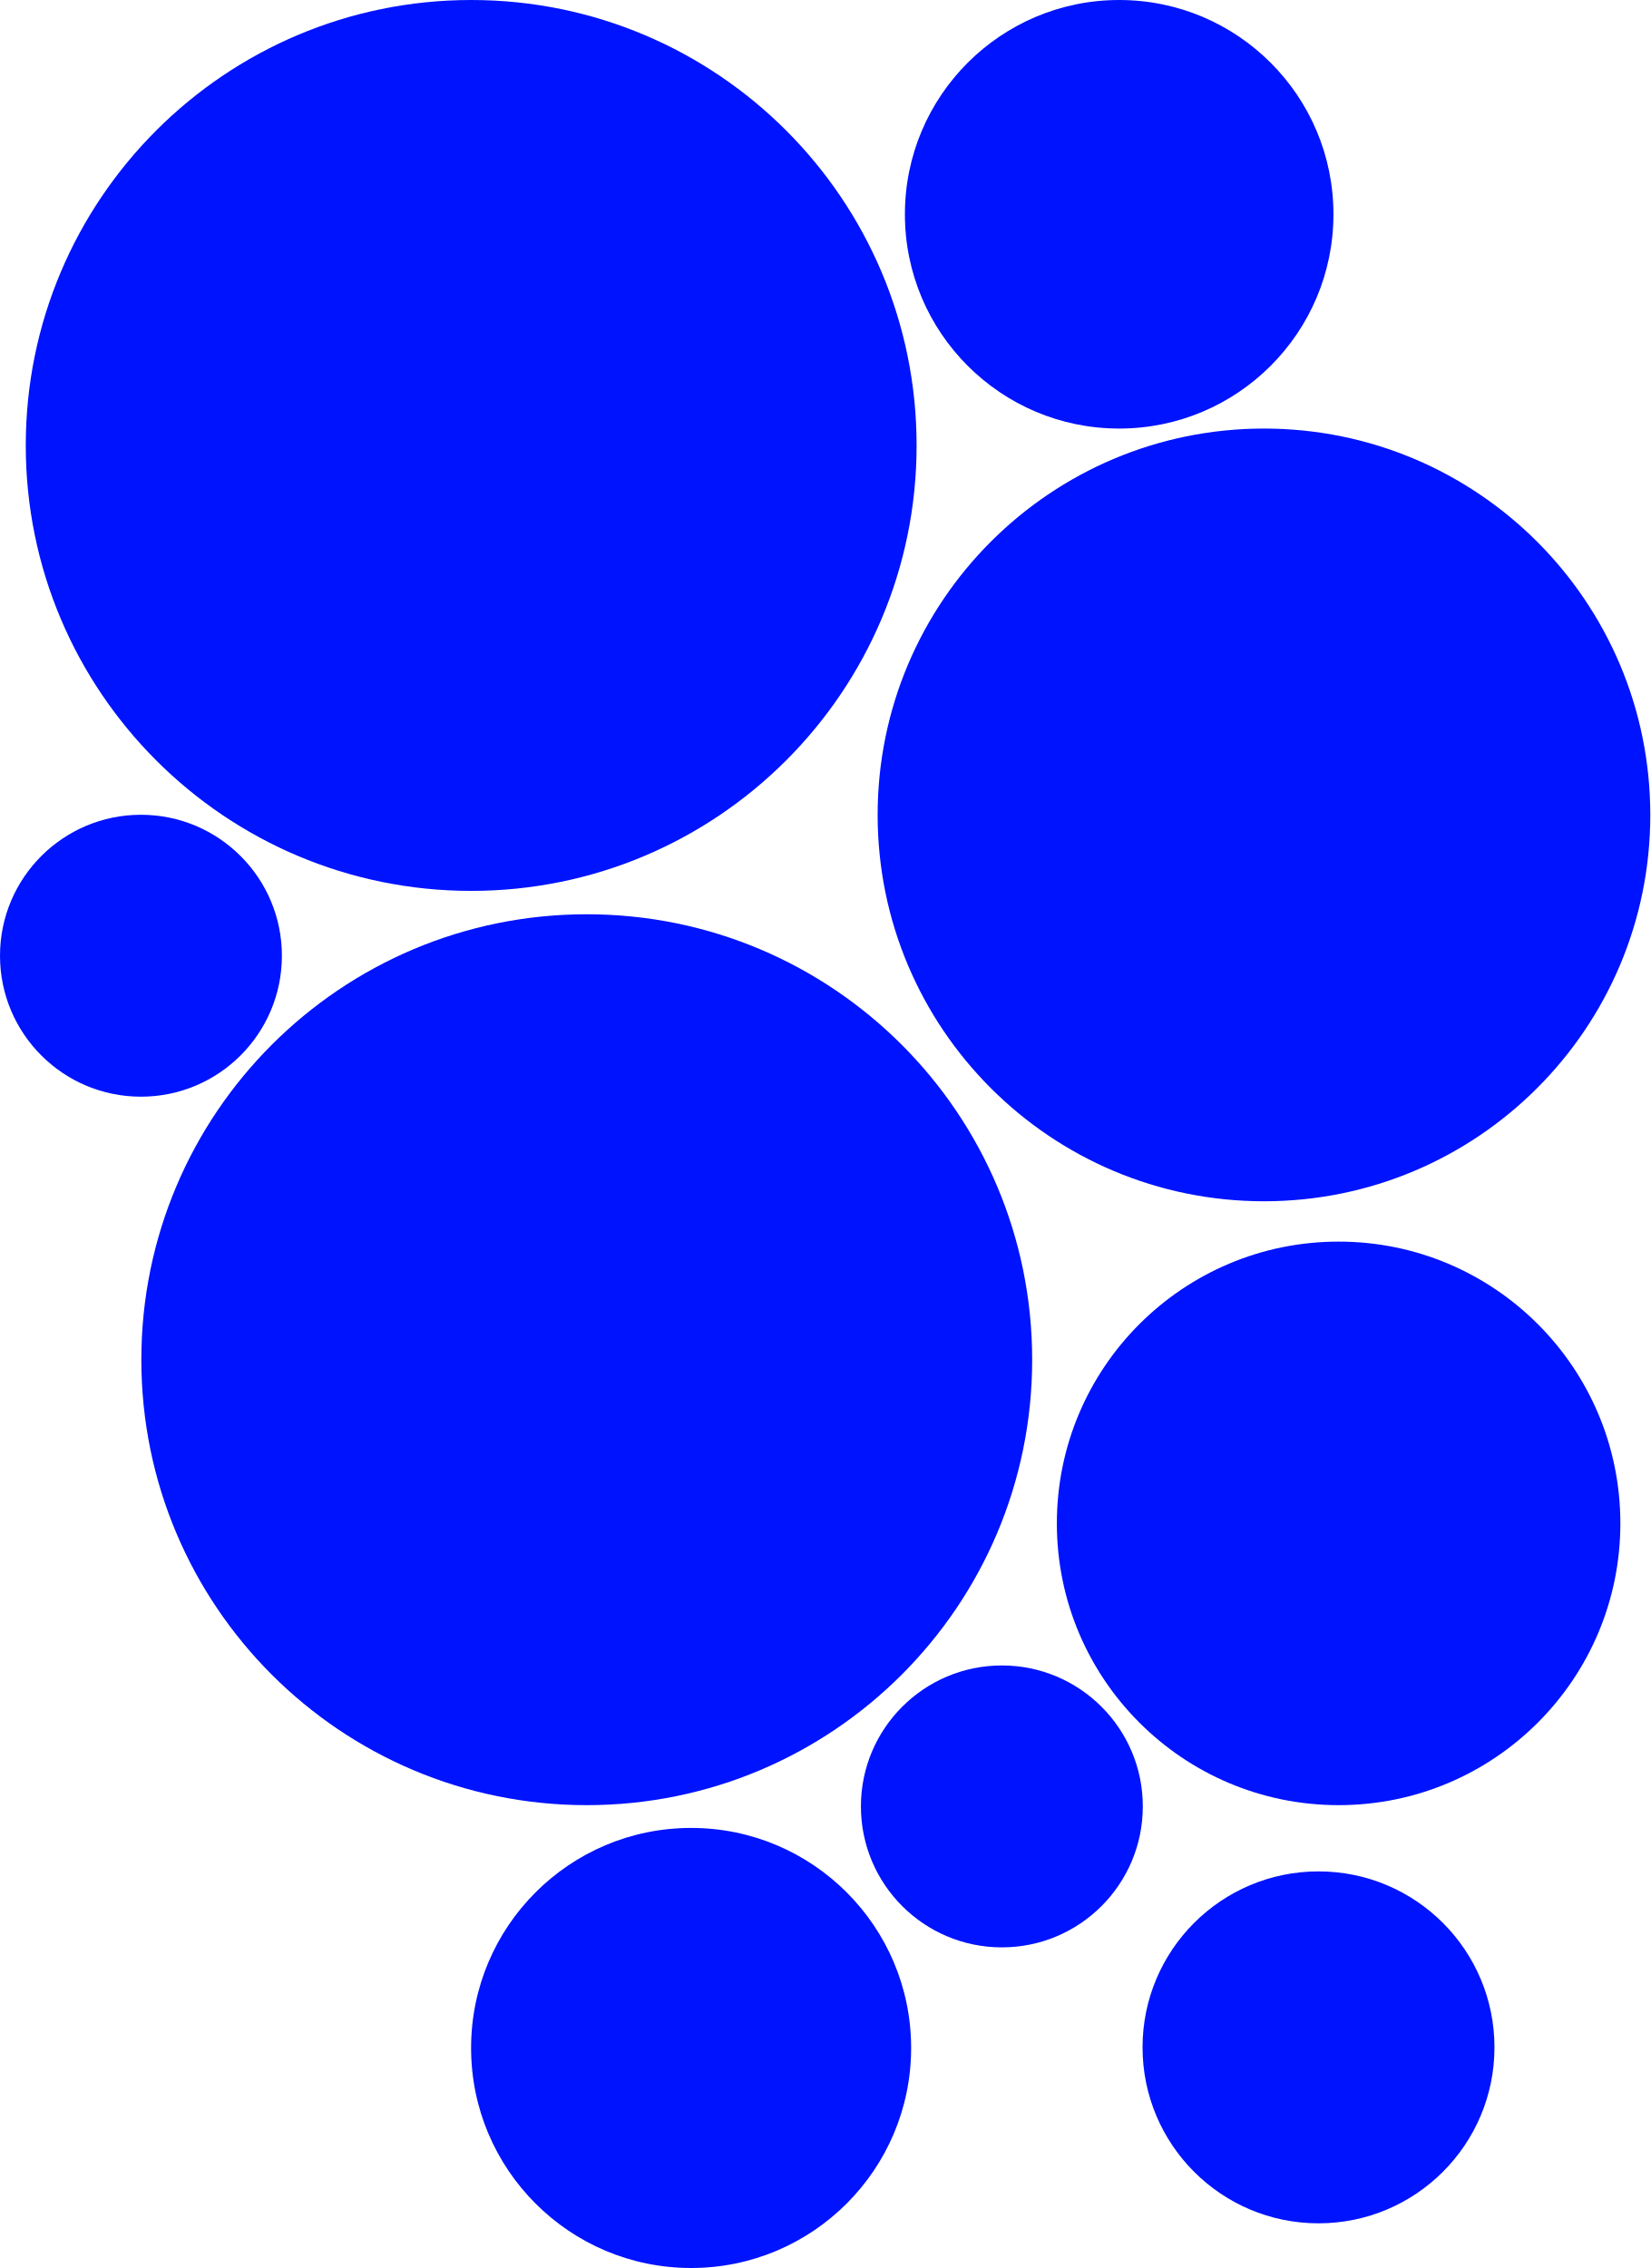
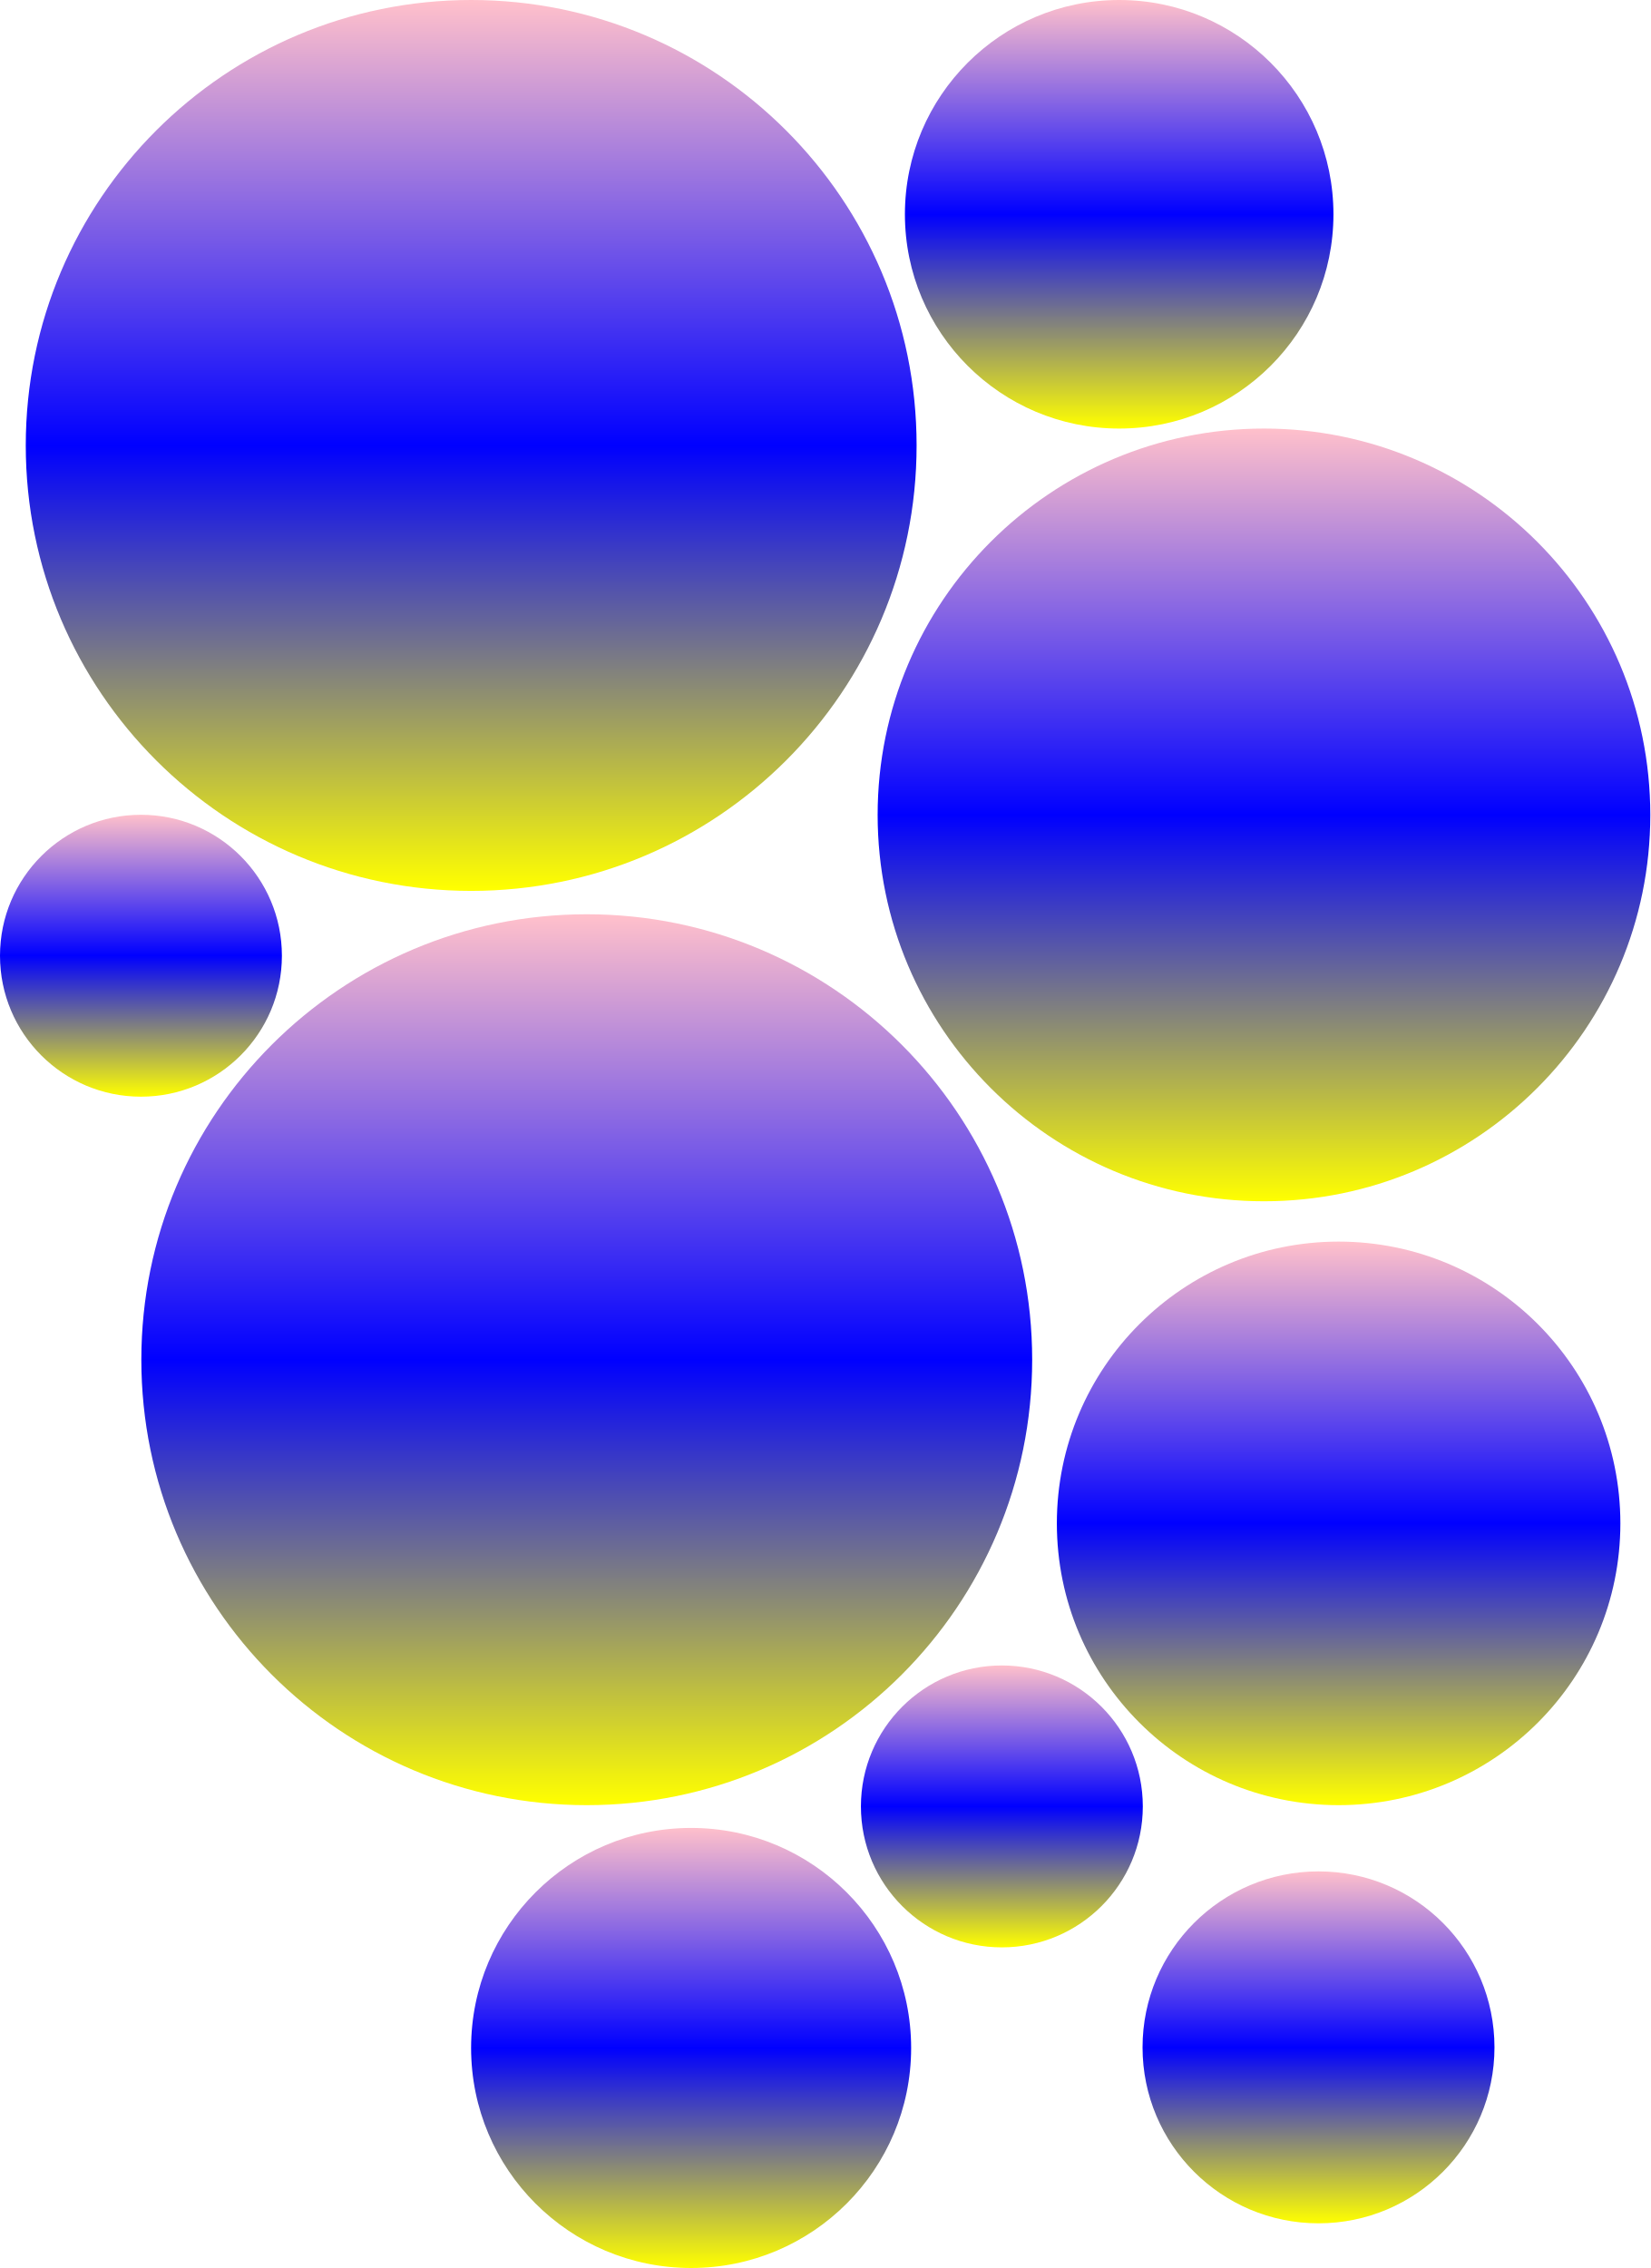
<svg xmlns="http://www.w3.org/2000/svg" viewBox="0 0 1270.84 1746.4">
  <defs>
-     <style>.cls-1{fill:#0013ff;}</style>
+     <linearGradient id="Gradient1">
+       <stop class="stop1" offset="0%" />
+       <stop class="stop2" offset="50%" />
+       <stop class="stop3" offset="100%" />
+     </linearGradient>
+     <linearGradient id="Gradient2" x1="0" x2="0" y1="0" y2="1">
+       <stop offset="0%" stop-color="pink" />
+       <stop offset="50%" stop-color="blue" stop-opacity="1" />
+       <stop offset="100%" stop-color="yellow" />
+     </linearGradient>
+     <style type="text/css">
+         .cls1 { fill: url(#Gradient1); }
+         .stop1 { stop-color: pink; }
+         .stop2 { stop-color: black; stop-opacity: 0; }
+         .stop3 { stop-color: yellow; }
+     </style>
  </defs>
  <g id="Layer_2" data-name="Layer 2">
    <g id="Layer_2-2" data-name="Layer 2">
-       <circle class="cls-1" cx="362.84" cy="343" r="343" />
-       <circle class="cls-1" cx="861.84" cy="165" r="165" />
-       <circle class="cls-1" cx="973.34" cy="627.5" r="297.5" />
-       <circle class="cls-1" cx="451.84" cy="1047" r="343" />
-       <circle class="cls-1" cx="1030.82" cy="1173.03" r="216.97" />
-       <circle class="cls-1" cx="771.5" cy="1390.97" r="108.54" />
-       <circle class="cls-1" cx="108.54" cy="735.93" r="108.54" />
-       <circle class="cls-1" cx="532.2" cy="1576.97" r="169.43" />
-       <circle class="cls-1" cx="1015.34" cy="1576.5" r="135.5" />
+       <circle fill="url(#Gradient2)" cx="362.84" cy="343" r="343" />
+       <circle fill="url(#Gradient2)" cx="861.84" cy="165" r="165" />
+       <circle fill="url(#Gradient2)" cx="973.34" cy="627.5" r="297.5" />
+       <circle fill="url(#Gradient2)" cx="451.84" cy="1047" r="343" />
+       <circle fill="url(#Gradient2)" cx="1030.82" cy="1173.03" r="216.97" />
+       <circle fill="url(#Gradient2)" cx="771.5" cy="1390.97" r="108.54" />
+       <circle fill="url(#Gradient2)" cx="108.54" cy="735.93" r="108.54" />
+       <circle fill="url(#Gradient2)" cx="532.2" cy="1576.97" r="169.43" />
+       <circle fill="url(#Gradient2)" cx="1015.34" cy="1576.5" r="135.5" />
    </g>
  </g>
</svg>
